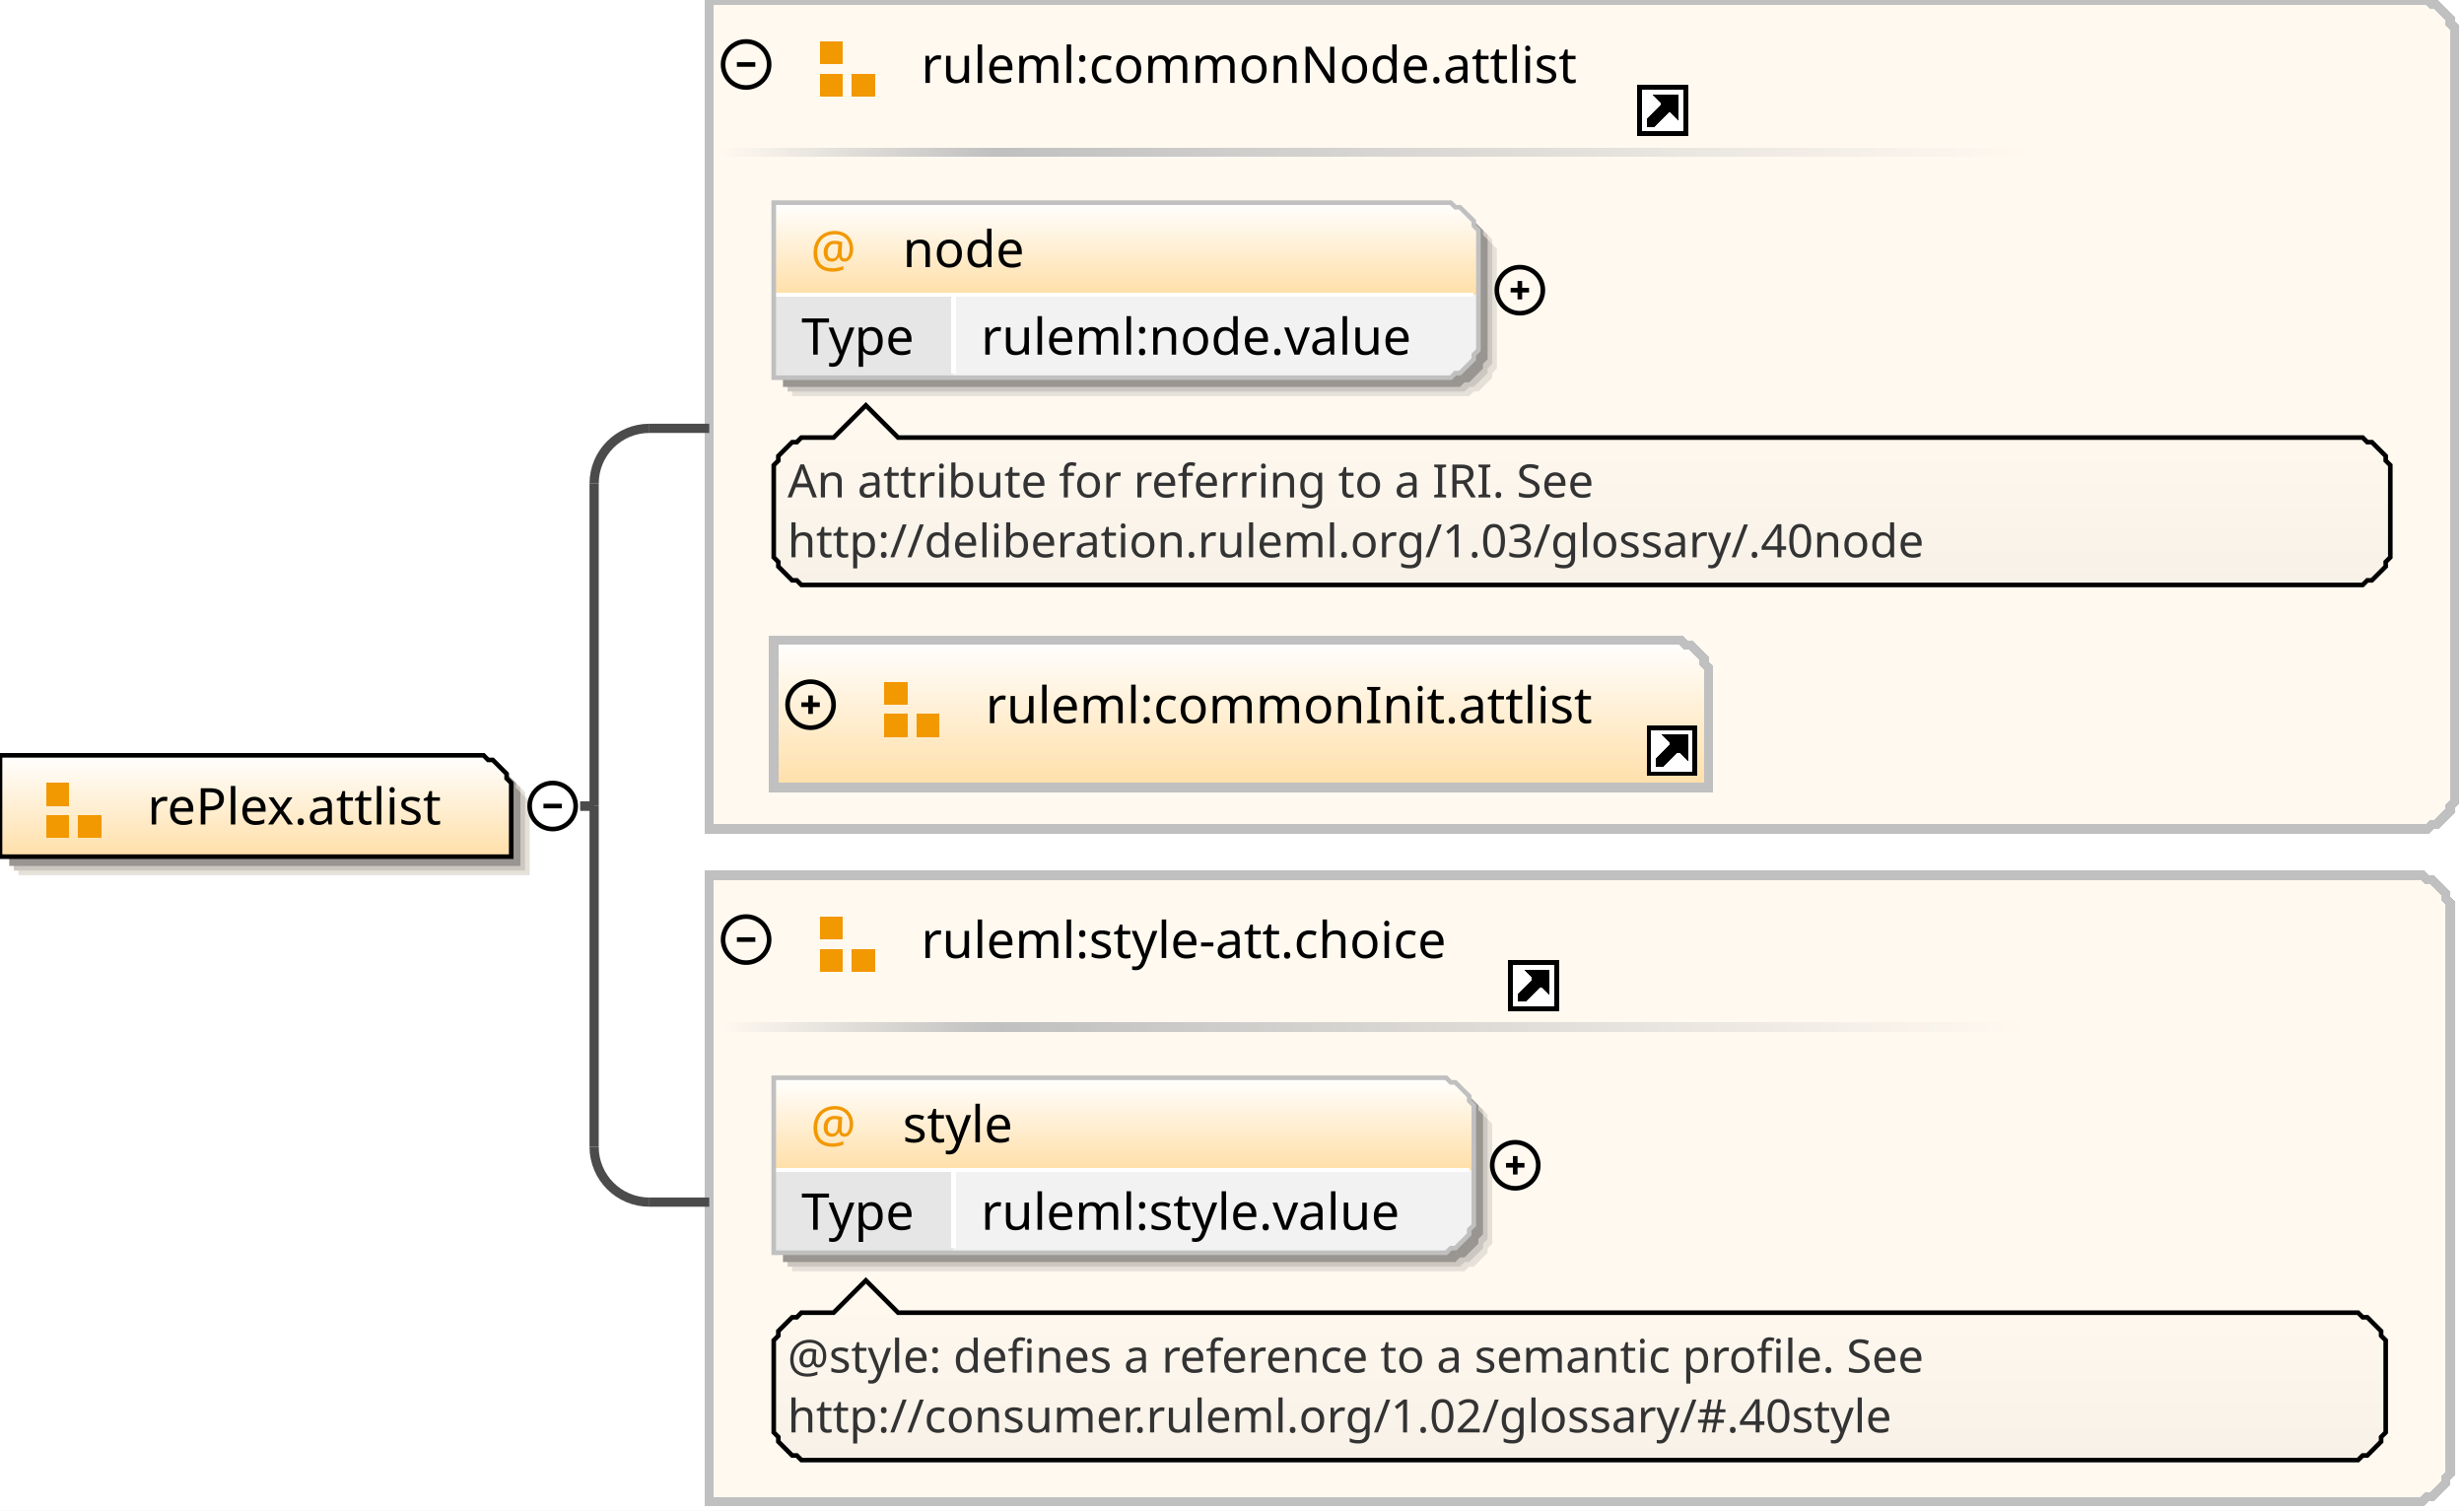
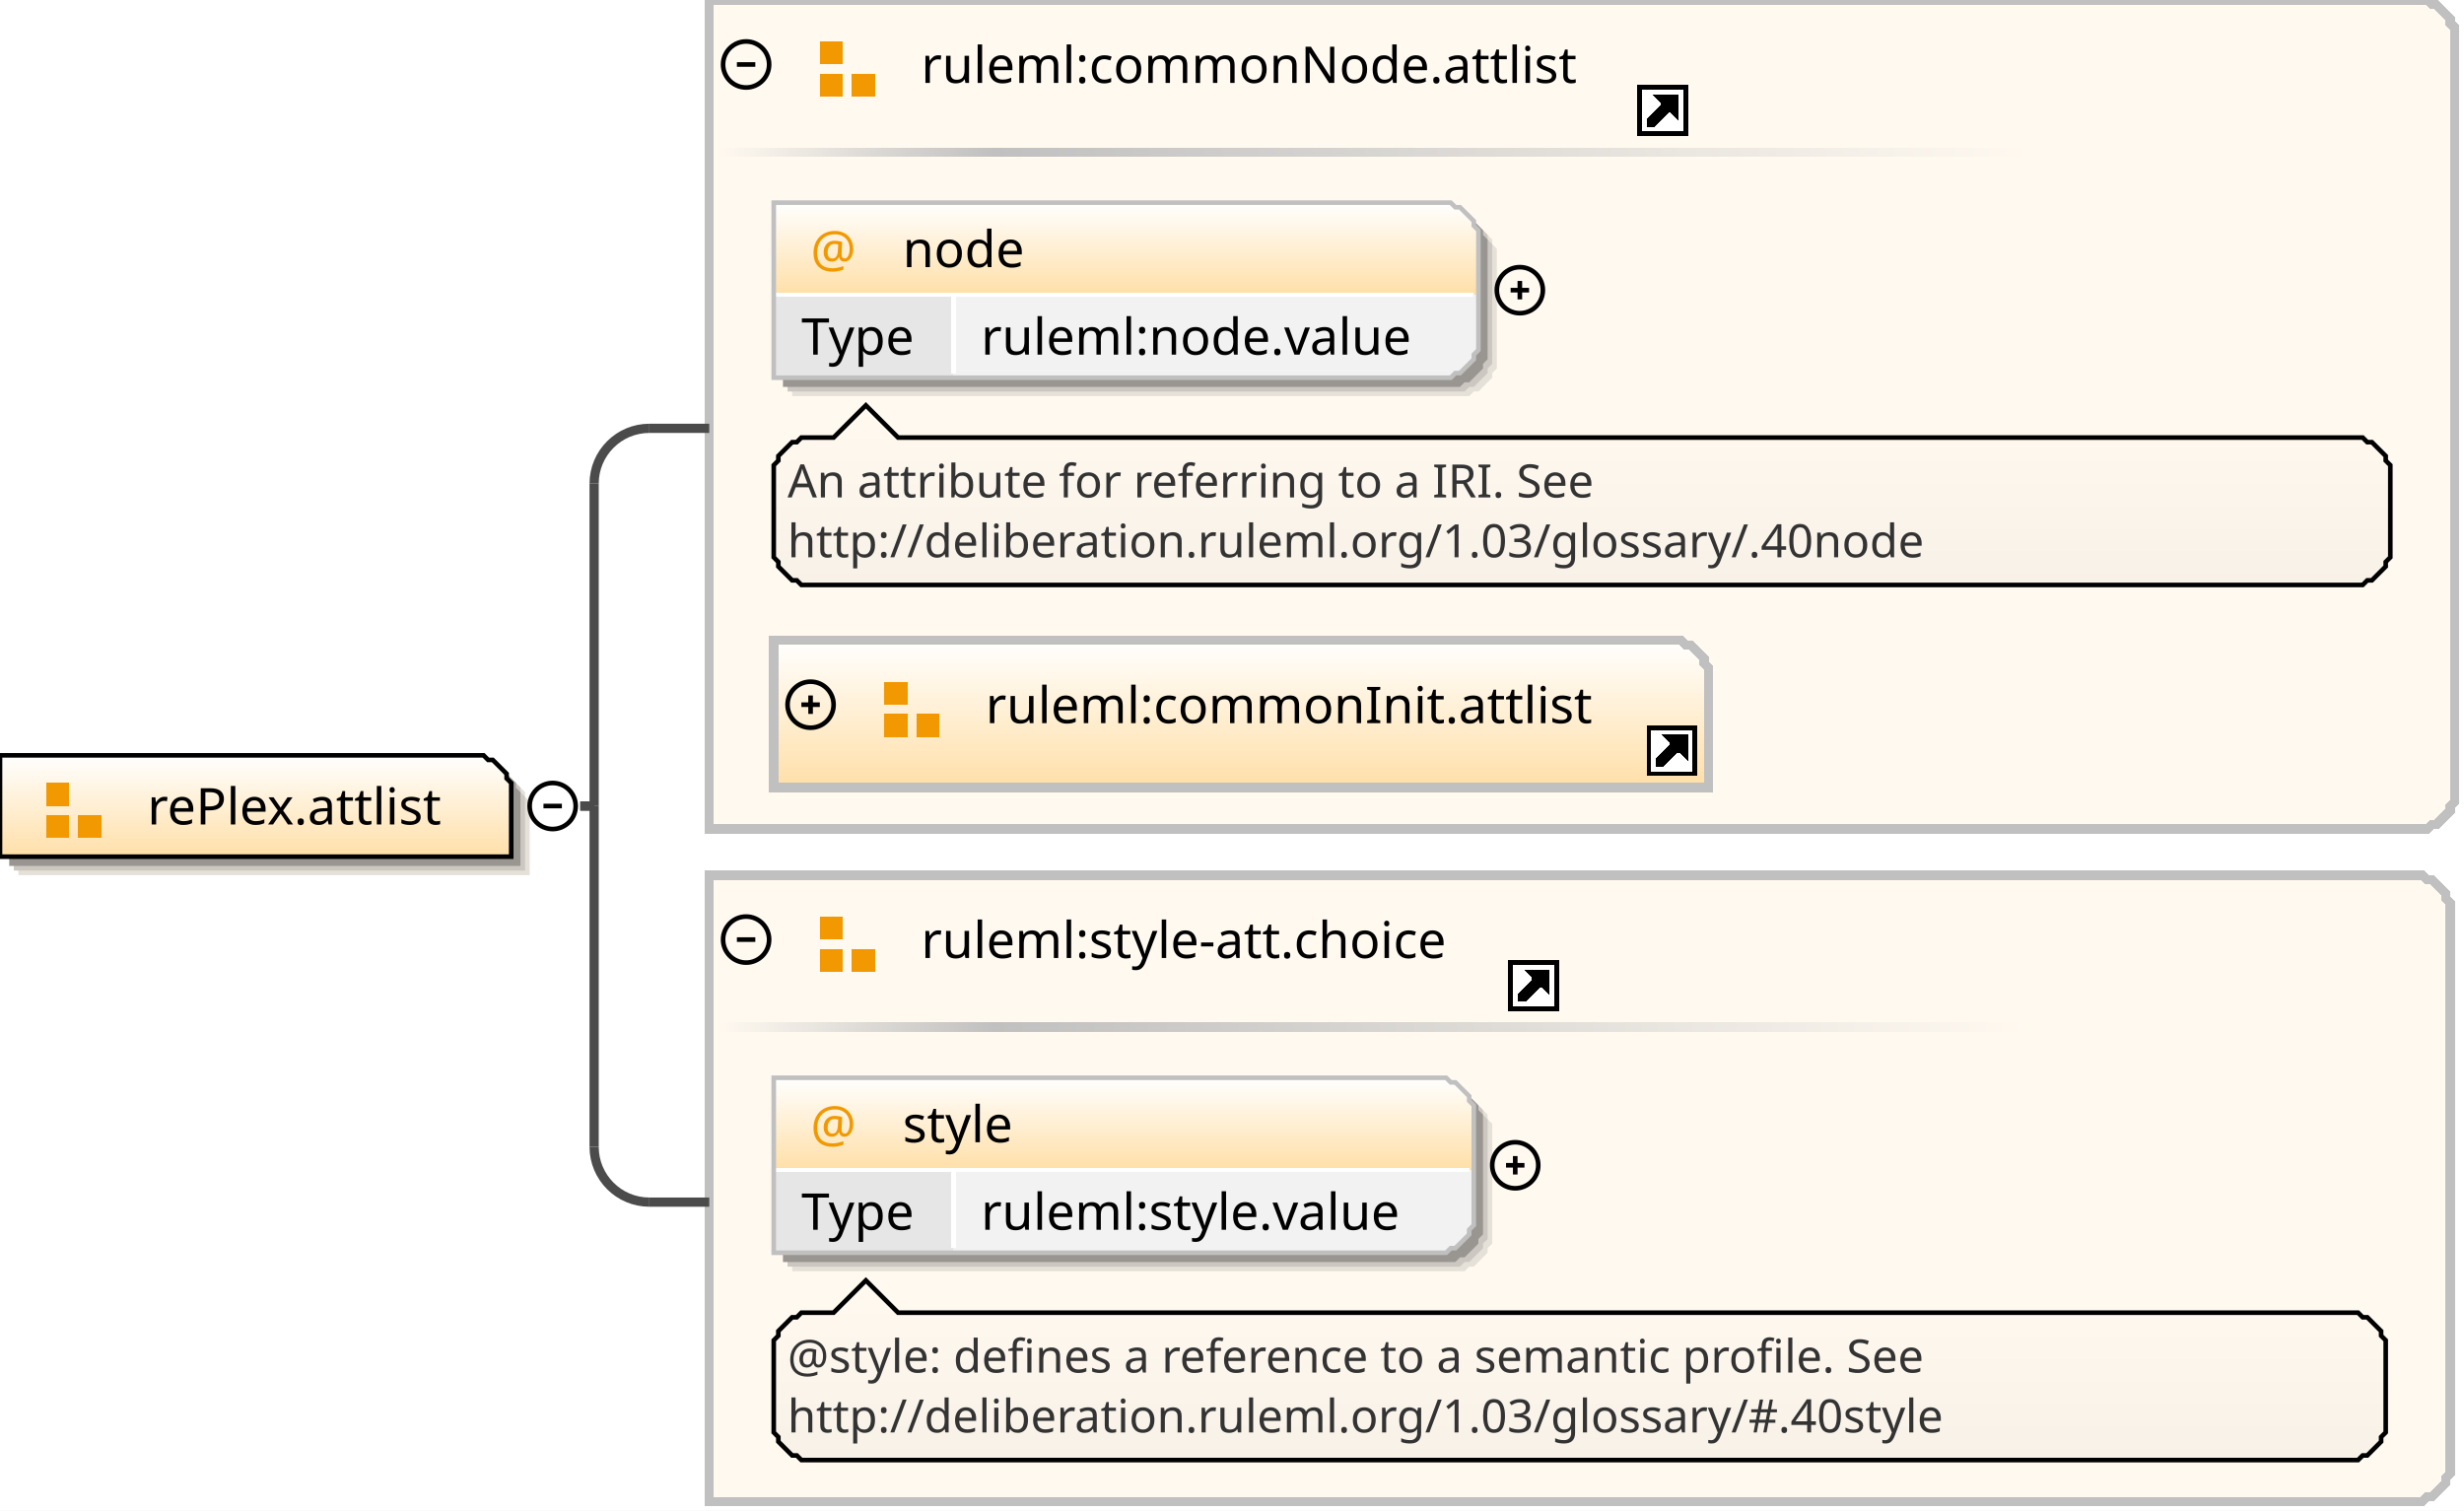
<svg xmlns="http://www.w3.org/2000/svg" color-interpolation="auto" color-rendering="auto" fill="black" fill-opacity="1" font-family="'Dialog'" font-size="12px" font-style="normal" font-weight="normal" height="328" image-rendering="auto" shape-rendering="auto" stroke="black" stroke-dasharray="none" stroke-dashoffset="0" stroke-linecap="square" stroke-linejoin="miter" stroke-miterlimit="10" stroke-opacity="1" stroke-width="1" text-rendering="auto" width="535">
  <defs id="genericDefs" />
  <g>
    <defs id="defs1">
      <linearGradient gradientUnits="userSpaceOnUse" id="linearGradient1" spreadMethod="pad" x1="0" x2="0" y1="164" y2="186">
        <stop offset="0%" stop-color="white" stop-opacity="1" />
        <stop offset="100%" stop-color="rgb(255,223,168)" stop-opacity="1" />
      </linearGradient>
      <linearGradient gradientUnits="userSpaceOnUse" id="linearGradient2" spreadMethod="pad" x1="216" x2="441" y1="32" y2="32">
        <stop offset="0%" stop-color="silver" stop-opacity="1" />
        <stop offset="100%" stop-color="rgb(255,249,240)" stop-opacity="1" />
      </linearGradient>
      <linearGradient gradientUnits="userSpaceOnUse" id="linearGradient3" spreadMethod="pad" x1="156" x2="216" y1="32" y2="32">
        <stop offset="0%" stop-color="rgb(255,249,240)" stop-opacity="1" />
        <stop offset="100%" stop-color="silver" stop-opacity="1" />
      </linearGradient>
      <linearGradient gradientUnits="userSpaceOnUse" id="linearGradient4" spreadMethod="pad" x1="168" x2="168" y1="44" y2="64">
        <stop offset="0%" stop-color="white" stop-opacity="1" />
        <stop offset="100%" stop-color="rgb(255,223,168)" stop-opacity="1" />
      </linearGradient>
      <linearGradient gradientUnits="userSpaceOnUse" id="linearGradient5" spreadMethod="pad" x1="168" x2="168" y1="88" y2="127">
        <stop offset="0%" stop-color="rgb(255,249,240)" stop-opacity="1" />
        <stop offset="100%" stop-color="rgb(247,241,232)" stop-opacity="1" />
      </linearGradient>
      <linearGradient gradientUnits="userSpaceOnUse" id="linearGradient6" spreadMethod="pad" x1="168" x2="168" y1="139" y2="171">
        <stop offset="0%" stop-color="white" stop-opacity="1" />
        <stop offset="100%" stop-color="rgb(255,223,168)" stop-opacity="1" />
      </linearGradient>
      <linearGradient gradientUnits="userSpaceOnUse" id="linearGradient7" spreadMethod="pad" x1="216" x2="440" y1="222" y2="222">
        <stop offset="0%" stop-color="silver" stop-opacity="1" />
        <stop offset="100%" stop-color="rgb(255,249,240)" stop-opacity="1" />
      </linearGradient>
      <linearGradient gradientUnits="userSpaceOnUse" id="linearGradient8" spreadMethod="pad" x1="156" x2="216" y1="222" y2="222">
        <stop offset="0%" stop-color="rgb(255,249,240)" stop-opacity="1" />
        <stop offset="100%" stop-color="silver" stop-opacity="1" />
      </linearGradient>
      <linearGradient gradientUnits="userSpaceOnUse" id="linearGradient9" spreadMethod="pad" x1="168" x2="168" y1="234" y2="254">
        <stop offset="0%" stop-color="white" stop-opacity="1" />
        <stop offset="100%" stop-color="rgb(255,223,168)" stop-opacity="1" />
      </linearGradient>
      <linearGradient gradientUnits="userSpaceOnUse" id="linearGradient10" spreadMethod="pad" x1="168" x2="168" y1="278" y2="317">
        <stop offset="0%" stop-color="rgb(255,249,240)" stop-opacity="1" />
        <stop offset="100%" stop-color="rgb(247,241,232)" stop-opacity="1" />
      </linearGradient>
      <clipPath clipPathUnits="userSpaceOnUse" id="clipPath1">
        <path d="M0 0 L535 0 L535 328 L0 328 L0 0 Z" />
      </clipPath>
    </defs>
    <g fill="white" stroke="white">
      <rect clip-path="url(#clipPath1)" height="328" stroke="none" width="535" x="0" y="0" />
    </g>
    <g fill="rgb(229,224,216)" font-family="sans-serif" font-size="11px" stroke="rgb(229,224,216)" text-rendering="optimizeLegibility">
      <polygon clip-path="url(#clipPath1)" points=" 4 168 109 168 110 169 111 169 112 170 113 171 114 172 114 173 115 174 115 190 4 190" stroke="none" />
      <polygon clip-path="url(#clipPath1)" fill="rgb(204,199,192)" points=" 3 167 108 167 109 168 110 168 111 169 112 170 113 171 113 172 114 173 114 189 3 189" stroke="none" />
      <polygon clip-path="url(#clipPath1)" fill="rgb(153,149,144)" points=" 2 166 107 166 108 167 109 167 110 168 111 169 112 170 112 171 113 172 113 188 2 188" stroke="none" />
    </g>
    <g fill="url(#linearGradient1)" font-family="sans-serif" font-size="11px" shape-rendering="crispEdges" stroke="url(#linearGradient1)" text-rendering="geometricPrecision">
      <polygon clip-path="url(#clipPath1)" points=" 0 164 105 164 106 165 107 165 108 166 109 167 110 168 110 169 111 170 111 186 0 186" stroke="none" />
    </g>
    <g font-family="sans-serif" font-size="11px" stroke-linecap="butt" text-rendering="optimizeLegibility">
      <polygon clip-path="url(#clipPath1)" fill="none" points=" 0 164 105 164 106 165 107 165 108 166 109 167 110 168 110 169 111 170 111 186 0 186" />
    </g>
    <g fill="rgb(242,152,0)" font-family="sans-serif" font-size="11px" shape-rendering="crispEdges" stroke="rgb(242,152,0)" stroke-linecap="butt" text-rendering="geometricPrecision">
      <rect clip-path="url(#clipPath1)" height="5" stroke="none" width="5" x="10" y="170" />
      <rect clip-path="url(#clipPath1)" height="5" stroke="none" width="5" x="10" y="177" />
      <rect clip-path="url(#clipPath1)" height="5" stroke="none" width="5" x="17" y="177" />
      <text clip-path="url(#clipPath1)" fill="black" stroke="none" x="32" xml:space="preserve" y="179">rePlex.attlist</text>
    </g>
    <g font-family="sans-serif" font-size="11px" stroke-linecap="butt" text-rendering="optimizeLegibility">
      <circle clip-path="url(#clipPath1)" cx="120" cy="175" fill="none" r="5" />
      <line clip-path="url(#clipPath1)" fill="none" x1="118" x2="122" y1="175" y2="175" />
    </g>
    <g fill="rgb(255,249,240)" font-family="sans-serif" font-size="11px" shape-rendering="crispEdges" stroke="rgb(255,249,240)" stroke-linecap="butt" stroke-width="2" text-rendering="geometricPrecision">
      <polygon clip-path="url(#clipPath1)" points=" 154 0 527 0 528 1 529 1 530 2 531 3 532 4 532 5 533 6 533 174 532 175 532 176 531 177 530 178 529 179 528 179 527 180 154 180" stroke="none" />
      <polygon clip-path="url(#clipPath1)" fill="none" points=" 154 0 527 0 528 1 529 1 530 2 531 3 532 4 532 5 533 6 533 174 532 175 532 176 531 177 530 178 529 179 528 179 527 180 154 180" stroke="silver" />
      <rect clip-path="url(#clipPath1)" fill="url(#linearGradient2)" height="2" stroke="none" width="225" x="216" y="32" />
      <rect clip-path="url(#clipPath1)" fill="url(#linearGradient3)" height="2" stroke="none" width="60" x="156" y="32" />
      <rect clip-path="url(#clipPath1)" fill="rgb(242,152,0)" height="5" stroke="none" stroke-width="1" width="5" x="178" y="9" />
      <rect clip-path="url(#clipPath1)" fill="rgb(242,152,0)" height="5" stroke="none" stroke-width="1" width="5" x="178" y="16" />
      <rect clip-path="url(#clipPath1)" fill="rgb(242,152,0)" height="5" stroke="none" stroke-width="1" width="5" x="185" y="16" />
      <text clip-path="url(#clipPath1)" fill="black" stroke="none" stroke-width="1" x="200" xml:space="preserve" y="18">ruleml:commonNode.attlist</text>
      <rect clip-path="url(#clipPath1)" fill="white" height="10" stroke="none" stroke-width="1" width="10" x="356" y="19" />
      <polygon clip-path="url(#clipPath1)" fill="none" points=" 358 27 358 26 361 23 361 22 360 21 364 21 364 25 363 24 362 24 359 27" stroke="black" stroke-width="1" />
      <polygon clip-path="url(#clipPath1)" fill="black" points=" 358 27 358 26 361 23 361 22 360 21 364 21 364 25 363 24 362 24 359 27" stroke="none" stroke-width="1" />
      <rect clip-path="url(#clipPath1)" fill="none" height="10" stroke="black" stroke-width="1" width="10" x="356" y="19" />
    </g>
    <g font-family="sans-serif" font-size="11px" stroke-linecap="butt" text-rendering="optimizeLegibility">
      <circle clip-path="url(#clipPath1)" cx="162" cy="14" fill="none" r="5" />
      <line clip-path="url(#clipPath1)" fill="none" x1="160" x2="164" y1="14" y2="14" />
      <polygon clip-path="url(#clipPath1)" fill="rgb(229,224,216)" points=" 172 48 319 48 320 49 321 49 322 50 323 51 324 52 324 53 325 54 325 80 324 81 324 82 323 83 322 84 321 85 320 85 319 86 172 86" stroke="none" />
      <polygon clip-path="url(#clipPath1)" fill="rgb(204,199,192)" points=" 171 47 318 47 319 48 320 48 321 49 322 50 323 51 323 52 324 53 324 79 323 80 323 81 322 82 321 83 320 84 319 84 318 85 171 85" stroke="none" />
      <polygon clip-path="url(#clipPath1)" fill="rgb(153,149,144)" points=" 170 46 317 46 318 47 319 47 320 48 321 49 322 50 322 51 323 52 323 78 322 79 322 80 321 81 320 82 319 83 318 83 317 84 170 84" stroke="none" />
    </g>
    <g fill="url(#linearGradient4)" font-family="sans-serif" font-size="11px" shape-rendering="crispEdges" stroke="url(#linearGradient4)" stroke-linecap="butt" text-rendering="geometricPrecision">
      <polygon clip-path="url(#clipPath1)" points=" 168 44 315 44 316 45 317 45 318 46 319 47 320 48 320 49 321 50 321 64 320 64 320 64 319 64 318 64 317 64 316 64 315 64 168 64" stroke="none" />
      <polygon clip-path="url(#clipPath1)" fill="rgb(230,230,230)" points=" 168 64 207 64 207 64 207 64 207 64 207 64 207 64 207 64 207 64 207 76 207 77 207 78 207 79 207 80 207 81 207 81 207 82 168 82" stroke="none" />
      <polygon clip-path="url(#clipPath1)" fill="rgb(242,242,242)" points=" 207 64 315 64 316 64 317 64 318 64 319 64 320 64 320 64 321 64 321 76 320 77 320 78 319 79 318 80 317 81 316 81 315 82 207 82" stroke="none" />
      <line clip-path="url(#clipPath1)" fill="none" stroke="white" x1="168" x2="320" y1="64" y2="64" />
      <text clip-path="url(#clipPath1)" fill="black" stroke="none" x="174" xml:space="preserve" y="77">Type</text>
      <text clip-path="url(#clipPath1)" fill="black" stroke="none" x="213" xml:space="preserve" y="77">ruleml:node.value</text>
      <line clip-path="url(#clipPath1)" fill="none" stroke="white" x1="207" x2="207" y1="64" y2="81" />
    </g>
    <g fill="silver" font-family="sans-serif" font-size="11px" stroke="silver" stroke-linecap="butt" text-rendering="optimizeLegibility">
      <polygon clip-path="url(#clipPath1)" fill="none" points=" 168 44 315 44 316 45 317 45 318 46 319 47 320 48 320 49 321 50 321 76 320 77 320 78 319 79 318 80 317 81 316 81 315 82 168 82" />
    </g>
    <g fill="rgb(242,152,0)" font-family="sans-serif" font-size="11px" shape-rendering="crispEdges" stroke="rgb(242,152,0)" stroke-linecap="butt" text-rendering="geometricPrecision">
      <text clip-path="url(#clipPath1)" stroke="none" x="176" xml:space="preserve" y="58">@</text>
      <text clip-path="url(#clipPath1)" fill="black" stroke="none" x="196" xml:space="preserve" y="58">node</text>
    </g>
    <g font-family="sans-serif" font-size="11px" stroke-linecap="butt" text-rendering="optimizeLegibility">
      <circle clip-path="url(#clipPath1)" cx="330" cy="63" fill="none" r="5" />
      <line clip-path="url(#clipPath1)" fill="none" x1="328" x2="332" y1="63" y2="63" />
      <line clip-path="url(#clipPath1)" fill="none" x1="330" x2="330" y1="61" y2="65" />
    </g>
    <g fill="url(#linearGradient5)" font-family="sans-serif" font-size="11px" shape-rendering="crispEdges" stroke="url(#linearGradient5)" stroke-linecap="butt" text-rendering="geometricPrecision">
      <polygon clip-path="url(#clipPath1)" points=" 168 101 169 100 169 99 170 98 171 97 172 96 173 96 174 95 181 95 188 88 195 95 513 95 514 96 515 96 516 97 517 98 518 99 518 100 519 101 519 121 518 122 518 123 517 124 516 125 515 126 514 126 513 127 174 127 173 126 172 126 171 125 170 124 169 123 169 122 168 121" stroke="none" />
    </g>
    <g font-family="sans-serif" font-size="11px" stroke-linecap="butt" text-rendering="optimizeLegibility">
      <polygon clip-path="url(#clipPath1)" fill="none" points=" 168 101 169 100 169 99 170 98 171 97 172 96 173 96 174 95 181 95 188 88 195 95 513 95 514 96 515 96 516 97 517 98 518 99 518 100 519 101 519 121 518 122 518 123 517 124 516 125 515 126 514 126 513 127 174 127 173 126 172 126 171 125 170 124 169 123 169 122 168 121" />
    </g>
    <g fill="rgb(51,51,51)" font-family="sans-serif" font-size="10px" shape-rendering="crispEdges" stroke="rgb(51,51,51)" stroke-linecap="butt" text-rendering="geometricPrecision">
      <text clip-path="url(#clipPath1)" stroke="none" x="171" xml:space="preserve" y="108">An attribute for referring to a IRI. See </text>
      <text clip-path="url(#clipPath1)" stroke="none" x="171" xml:space="preserve" y="121">http://deliberation.ruleml.org/1.03/glossary/.40node</text>
    </g>
    <g fill="url(#linearGradient6)" font-family="sans-serif" font-size="11px" shape-rendering="crispEdges" stroke="url(#linearGradient6)" stroke-linecap="butt" stroke-width="2" text-rendering="geometricPrecision">
      <polygon clip-path="url(#clipPath1)" points=" 168 139 365 139 366 140 367 140 368 141 369 142 370 143 370 144 371 145 371 171 168 171" stroke="none" />
      <polygon clip-path="url(#clipPath1)" fill="none" points=" 168 139 365 139 366 140 367 140 368 141 369 142 370 143 370 144 371 145 371 171 168 171" stroke="silver" />
      <rect clip-path="url(#clipPath1)" fill="rgb(242,152,0)" height="5" stroke="none" stroke-width="1" width="5" x="192" y="148" />
      <rect clip-path="url(#clipPath1)" fill="rgb(242,152,0)" height="5" stroke="none" stroke-width="1" width="5" x="192" y="155" />
      <rect clip-path="url(#clipPath1)" fill="rgb(242,152,0)" height="5" stroke="none" stroke-width="1" width="5" x="199" y="155" />
      <text clip-path="url(#clipPath1)" fill="black" stroke="none" stroke-width="1" x="214" xml:space="preserve" y="157">ruleml:commonInit.attlist</text>
      <rect clip-path="url(#clipPath1)" fill="white" height="10" stroke="none" stroke-width="1" width="10" x="358" y="158" />
      <polygon clip-path="url(#clipPath1)" fill="none" points=" 360 166 360 165 363 162 363 161 362 160 366 160 366 164 365 163 364 163 361 166" stroke="black" stroke-width="1" />
      <polygon clip-path="url(#clipPath1)" fill="black" points=" 360 166 360 165 363 162 363 161 362 160 366 160 366 164 365 163 364 163 361 166" stroke="none" stroke-width="1" />
      <rect clip-path="url(#clipPath1)" fill="none" height="10" stroke="black" stroke-width="1" width="10" x="358" y="158" />
    </g>
    <g font-family="sans-serif" font-size="11px" stroke-linecap="butt" text-rendering="optimizeLegibility">
      <circle clip-path="url(#clipPath1)" cx="176" cy="153" fill="none" r="5" />
      <line clip-path="url(#clipPath1)" fill="none" x1="174" x2="178" y1="153" y2="153" />
      <line clip-path="url(#clipPath1)" fill="none" x1="176" x2="176" y1="151" y2="155" />
      <line clip-path="url(#clipPath1)" fill="none" stroke="rgb(75,75,75)" stroke-width="2" x1="126" x2="129" y1="175" y2="175" />
      <line clip-path="url(#clipPath1)" fill="none" stroke="rgb(75,75,75)" stroke-width="2" x1="129" x2="129" y1="105" y2="175" />
      <line clip-path="url(#clipPath1)" fill="none" stroke="rgb(75,75,75)" stroke-width="2" x1="141" x2="154" y1="93" y2="93" />
      <path clip-path="url(#clipPath1)" d="M129 105 A12 12 0 0 1 141 93" fill="none" stroke="rgb(75,75,75)" stroke-width="2" />
    </g>
    <g fill="rgb(255,249,240)" font-family="sans-serif" font-size="11px" shape-rendering="crispEdges" stroke="rgb(255,249,240)" stroke-linecap="butt" stroke-width="2" text-rendering="geometricPrecision">
      <polygon clip-path="url(#clipPath1)" points=" 154 190 526 190 527 191 528 191 529 192 530 193 531 194 531 195 532 196 532 320 531 321 531 322 530 323 529 324 528 325 527 325 526 326 154 326" stroke="none" />
      <polygon clip-path="url(#clipPath1)" fill="none" points=" 154 190 526 190 527 191 528 191 529 192 530 193 531 194 531 195 532 196 532 320 531 321 531 322 530 323 529 324 528 325 527 325 526 326 154 326" stroke="silver" />
      <rect clip-path="url(#clipPath1)" fill="url(#linearGradient7)" height="2" stroke="none" width="224" x="216" y="222" />
      <rect clip-path="url(#clipPath1)" fill="url(#linearGradient8)" height="2" stroke="none" width="60" x="156" y="222" />
      <rect clip-path="url(#clipPath1)" fill="rgb(242,152,0)" height="5" stroke="none" stroke-width="1" width="5" x="178" y="199" />
      <rect clip-path="url(#clipPath1)" fill="rgb(242,152,0)" height="5" stroke="none" stroke-width="1" width="5" x="178" y="206" />
      <rect clip-path="url(#clipPath1)" fill="rgb(242,152,0)" height="5" stroke="none" stroke-width="1" width="5" x="185" y="206" />
      <text clip-path="url(#clipPath1)" fill="black" stroke="none" stroke-width="1" x="200" xml:space="preserve" y="208">ruleml:style-att.choice</text>
      <rect clip-path="url(#clipPath1)" fill="white" height="10" stroke="none" stroke-width="1" width="10" x="328" y="209" />
      <polygon clip-path="url(#clipPath1)" fill="none" points=" 330 217 330 216 333 213 333 212 332 211 336 211 336 215 335 214 334 214 331 217" stroke="black" stroke-width="1" />
      <polygon clip-path="url(#clipPath1)" fill="black" points=" 330 217 330 216 333 213 333 212 332 211 336 211 336 215 335 214 334 214 331 217" stroke="none" stroke-width="1" />
      <rect clip-path="url(#clipPath1)" fill="none" height="10" stroke="black" stroke-width="1" width="10" x="328" y="209" />
    </g>
    <g font-family="sans-serif" font-size="11px" stroke-linecap="butt" text-rendering="optimizeLegibility">
      <circle clip-path="url(#clipPath1)" cx="162" cy="204" fill="none" r="5" />
      <line clip-path="url(#clipPath1)" fill="none" x1="160" x2="164" y1="204" y2="204" />
      <polygon clip-path="url(#clipPath1)" fill="rgb(229,224,216)" points=" 172 238 318 238 319 239 320 239 321 240 322 241 323 242 323 243 324 244 324 270 323 271 323 272 322 273 321 274 320 275 319 275 318 276 172 276" stroke="none" />
      <polygon clip-path="url(#clipPath1)" fill="rgb(204,199,192)" points=" 171 237 317 237 318 238 319 238 320 239 321 240 322 241 322 242 323 243 323 269 322 270 322 271 321 272 320 273 319 274 318 274 317 275 171 275" stroke="none" />
      <polygon clip-path="url(#clipPath1)" fill="rgb(153,149,144)" points=" 170 236 316 236 317 237 318 237 319 238 320 239 321 240 321 241 322 242 322 268 321 269 321 270 320 271 319 272 318 273 317 273 316 274 170 274" stroke="none" />
    </g>
    <g fill="url(#linearGradient9)" font-family="sans-serif" font-size="11px" shape-rendering="crispEdges" stroke="url(#linearGradient9)" stroke-linecap="butt" text-rendering="geometricPrecision">
      <polygon clip-path="url(#clipPath1)" points=" 168 234 314 234 315 235 316 235 317 236 318 237 319 238 319 239 320 240 320 254 319 254 319 254 318 254 317 254 316 254 315 254 314 254 168 254" stroke="none" />
      <polygon clip-path="url(#clipPath1)" fill="rgb(230,230,230)" points=" 168 254 207 254 207 254 207 254 207 254 207 254 207 254 207 254 207 254 207 266 207 267 207 268 207 269 207 270 207 271 207 271 207 272 168 272" stroke="none" />
      <polygon clip-path="url(#clipPath1)" fill="rgb(242,242,242)" points=" 207 254 314 254 315 254 316 254 317 254 318 254 319 254 319 254 320 254 320 266 319 267 319 268 318 269 317 270 316 271 315 271 314 272 207 272" stroke="none" />
      <line clip-path="url(#clipPath1)" fill="none" stroke="white" x1="168" x2="319" y1="254" y2="254" />
      <text clip-path="url(#clipPath1)" fill="black" stroke="none" x="174" xml:space="preserve" y="267">Type</text>
      <text clip-path="url(#clipPath1)" fill="black" stroke="none" x="213" xml:space="preserve" y="267">ruleml:style.value</text>
      <line clip-path="url(#clipPath1)" fill="none" stroke="white" x1="207" x2="207" y1="254" y2="271" />
    </g>
    <g fill="silver" font-family="sans-serif" font-size="11px" stroke="silver" stroke-linecap="butt" text-rendering="optimizeLegibility">
      <polygon clip-path="url(#clipPath1)" fill="none" points=" 168 234 314 234 315 235 316 235 317 236 318 237 319 238 319 239 320 240 320 266 319 267 319 268 318 269 317 270 316 271 315 271 314 272 168 272" />
    </g>
    <g fill="rgb(242,152,0)" font-family="sans-serif" font-size="11px" shape-rendering="crispEdges" stroke="rgb(242,152,0)" stroke-linecap="butt" text-rendering="geometricPrecision">
      <text clip-path="url(#clipPath1)" stroke="none" x="176" xml:space="preserve" y="248">@</text>
      <text clip-path="url(#clipPath1)" fill="black" stroke="none" x="196" xml:space="preserve" y="248">style</text>
    </g>
    <g font-family="sans-serif" font-size="11px" stroke-linecap="butt" text-rendering="optimizeLegibility">
      <circle clip-path="url(#clipPath1)" cx="329" cy="253" fill="none" r="5" />
      <line clip-path="url(#clipPath1)" fill="none" x1="327" x2="331" y1="253" y2="253" />
      <line clip-path="url(#clipPath1)" fill="none" x1="329" x2="329" y1="251" y2="255" />
    </g>
    <g fill="url(#linearGradient10)" font-family="sans-serif" font-size="11px" shape-rendering="crispEdges" stroke="url(#linearGradient10)" stroke-linecap="butt" text-rendering="geometricPrecision">
      <polygon clip-path="url(#clipPath1)" points=" 168 291 169 290 169 289 170 288 171 287 172 286 173 286 174 285 181 285 188 278 195 285 512 285 513 286 514 286 515 287 516 288 517 289 517 290 518 291 518 311 517 312 517 313 516 314 515 315 514 316 513 316 512 317 174 317 173 316 172 316 171 315 170 314 169 313 169 312 168 311" stroke="none" />
    </g>
    <g font-family="sans-serif" font-size="11px" stroke-linecap="butt" text-rendering="optimizeLegibility">
      <polygon clip-path="url(#clipPath1)" fill="none" points=" 168 291 169 290 169 289 170 288 171 287 172 286 173 286 174 285 181 285 188 278 195 285 512 285 513 286 514 286 515 287 516 288 517 289 517 290 518 291 518 311 517 312 517 313 516 314 515 315 514 316 513 316 512 317 174 317 173 316 172 316 171 315 170 314 169 313 169 312 168 311" />
    </g>
    <g fill="rgb(51,51,51)" font-family="sans-serif" font-size="10px" shape-rendering="crispEdges" stroke="rgb(51,51,51)" stroke-linecap="butt" text-rendering="geometricPrecision">
      <text clip-path="url(#clipPath1)" stroke="none" x="171" xml:space="preserve" y="298">@style: defines a reference to a semantic profile. See </text>
-       <text clip-path="url(#clipPath1)" stroke="none" x="171" xml:space="preserve" y="311">http://consumer.ruleml.org/1.02/glossary/#.40style</text>
+       <text clip-path="url(#clipPath1)" stroke="none" x="171" xml:space="preserve" y="311">http://deliberation.ruleml.org/1.03/glossary/#.40style</text>
    </g>
    <g fill="rgb(75,75,75)" font-family="sans-serif" font-size="11px" stroke="rgb(75,75,75)" stroke-linecap="butt" stroke-width="2" text-rendering="optimizeLegibility">
      <line clip-path="url(#clipPath1)" fill="none" x1="126" x2="129" y1="175" y2="175" />
      <line clip-path="url(#clipPath1)" fill="none" x1="129" x2="129" y1="175" y2="249" />
      <line clip-path="url(#clipPath1)" fill="none" x1="141" x2="154" y1="261" y2="261" />
      <path clip-path="url(#clipPath1)" d="M129 249 A12 12 0 0 0 141 261" fill="none" />
    </g>
  </g>
</svg>
